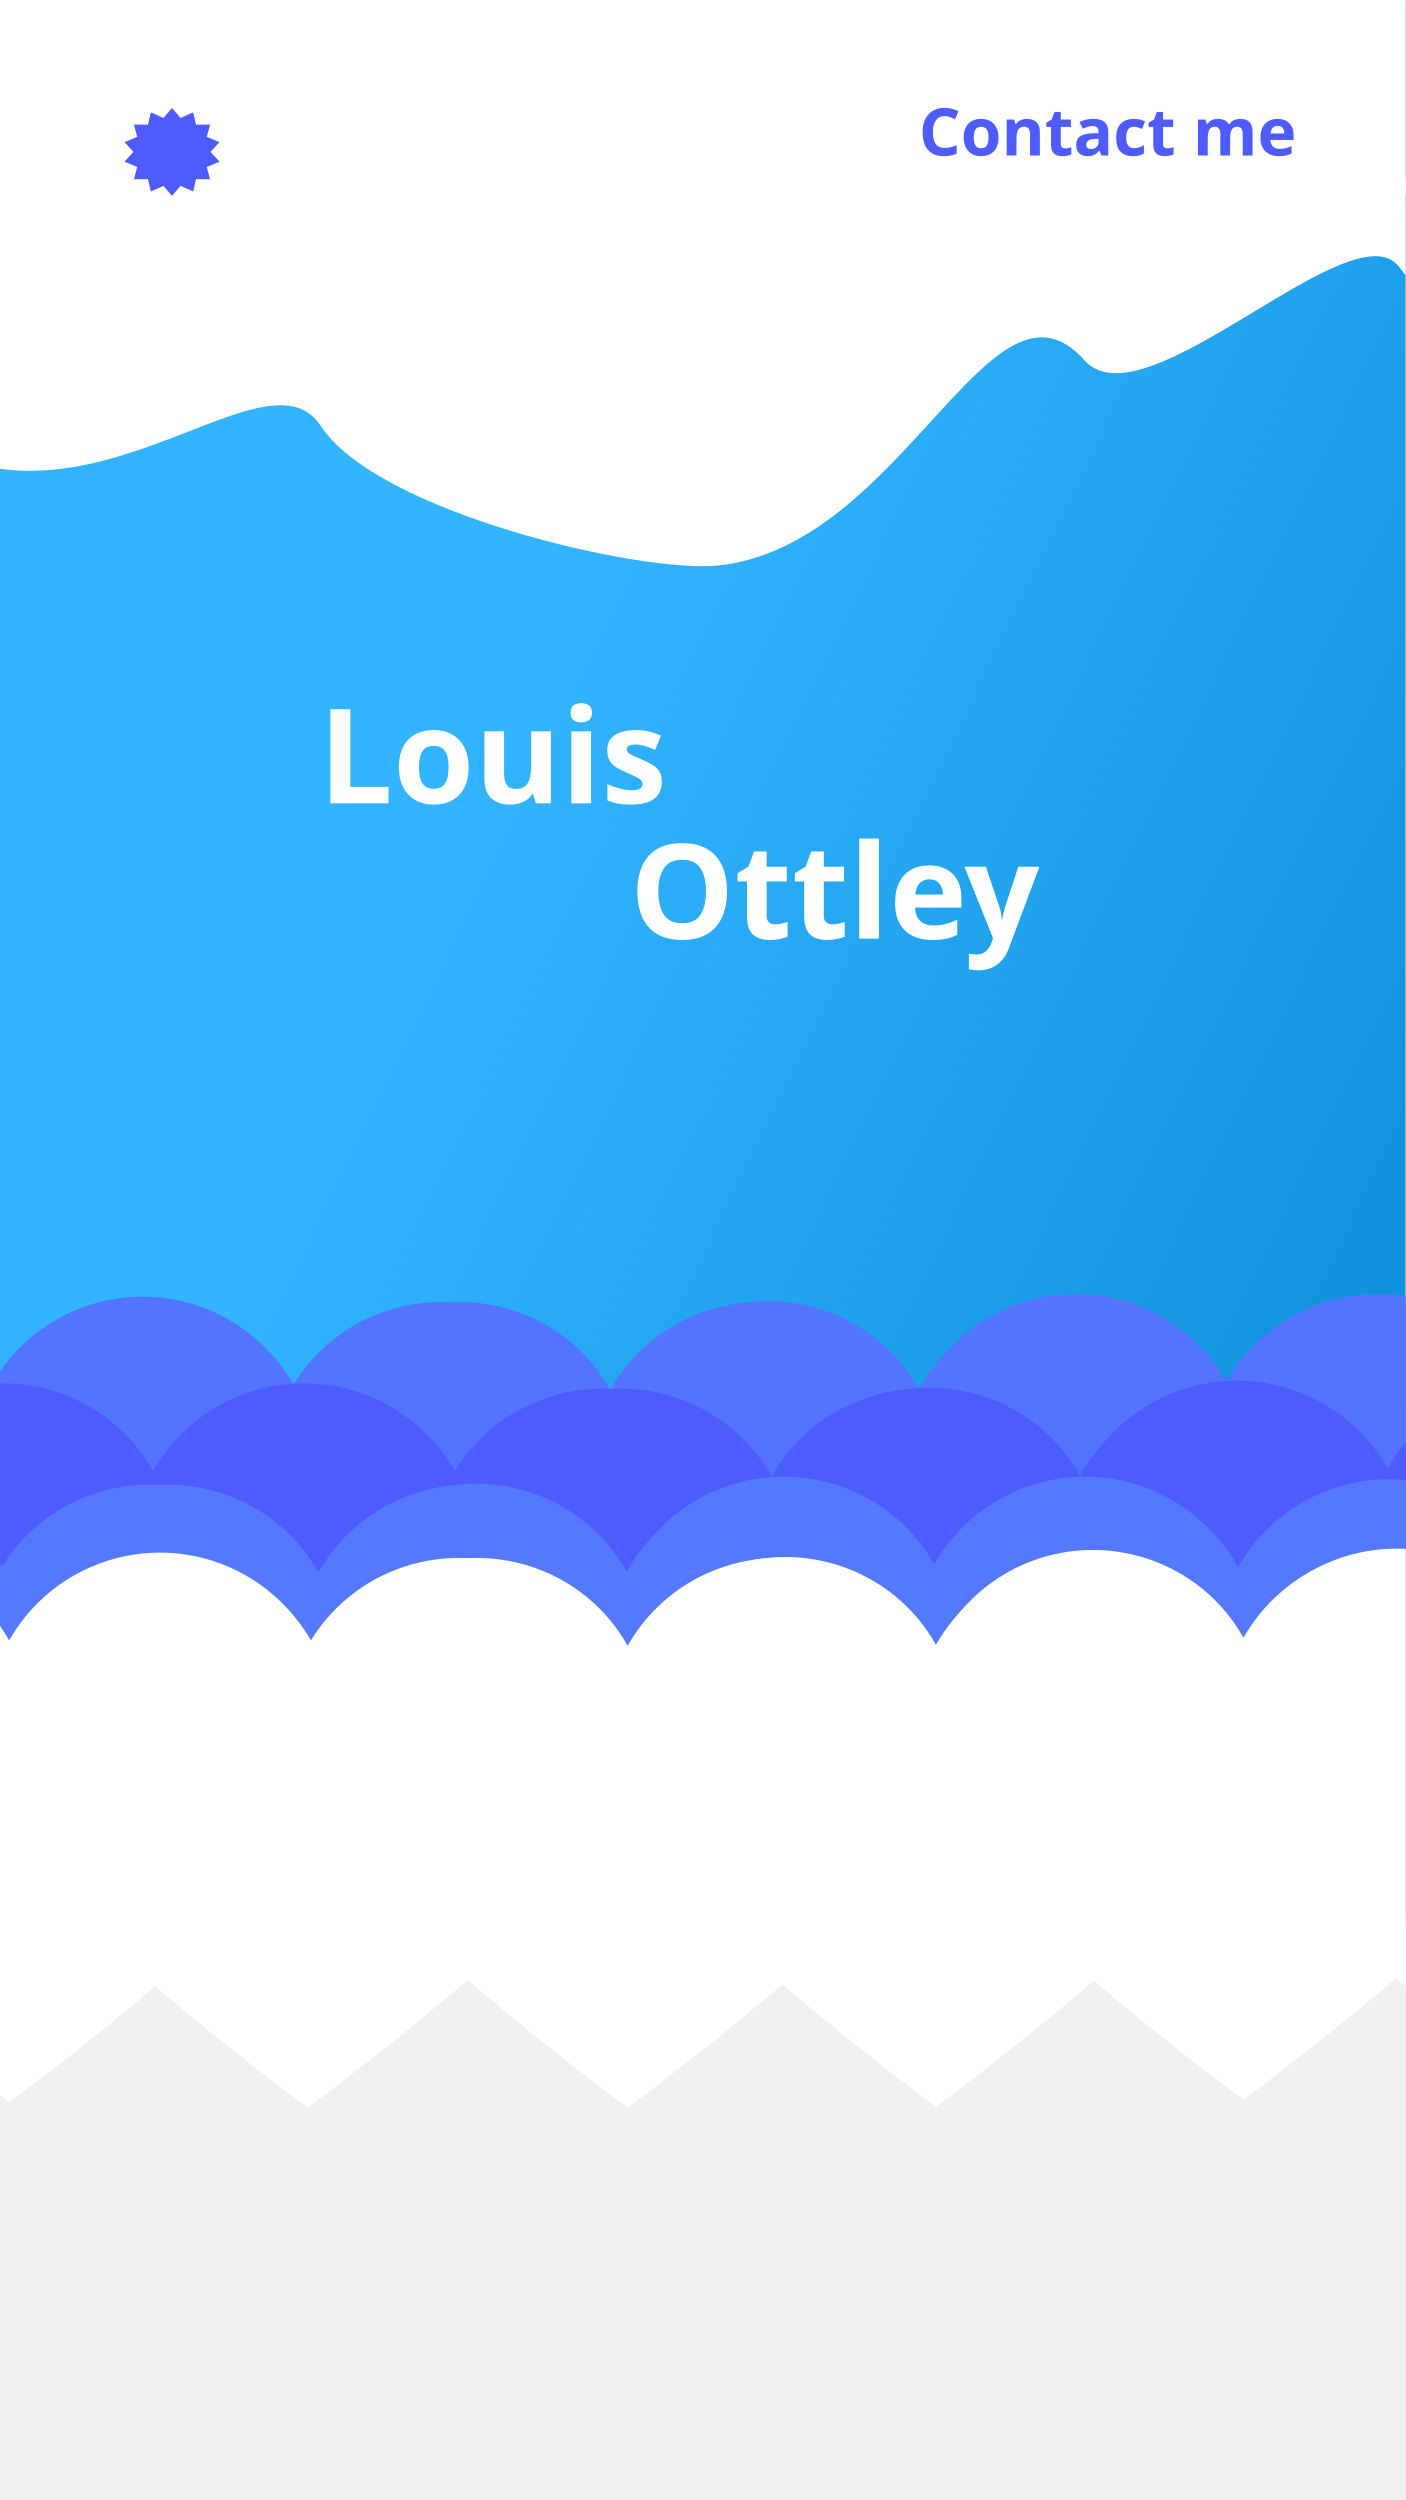
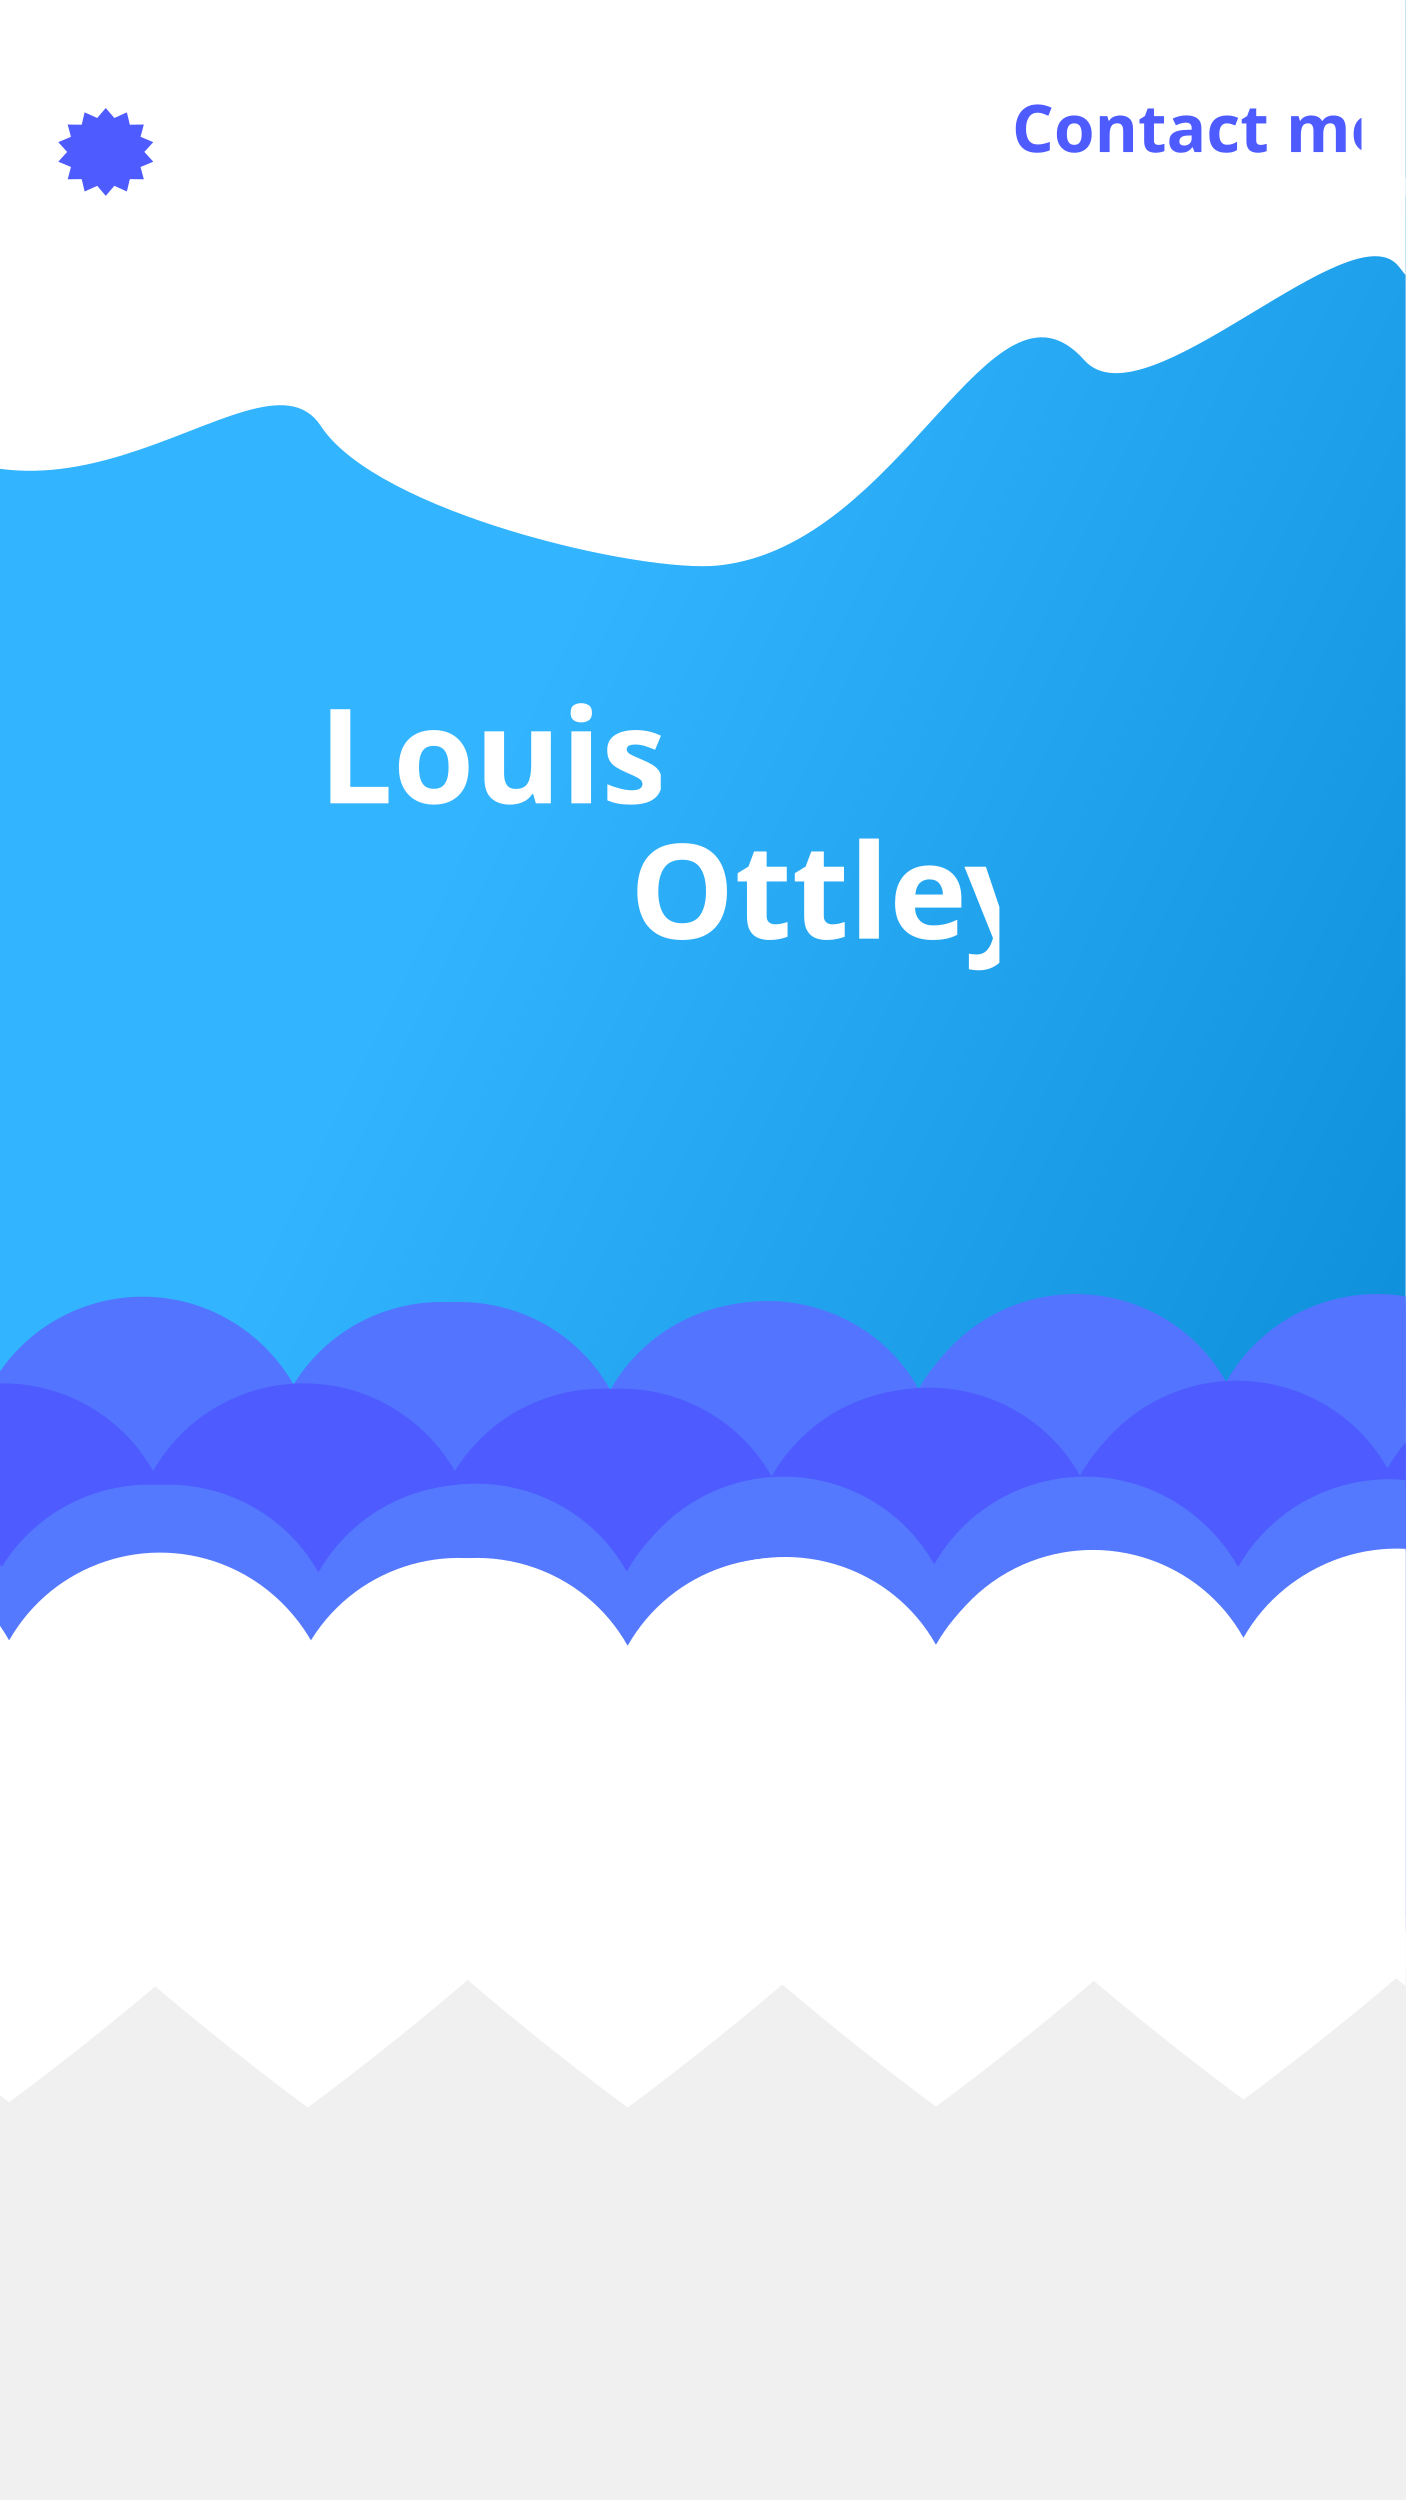
<svg xmlns="http://www.w3.org/2000/svg" style="isolation:isolate" viewBox="0 0 768 1366" width="768pt" height="1366pt">
  <defs>
-     <clipPath id="_clipPath_ZkCjyUJETm0UHJKclbN83TXf9AXlnOxY">
+     <clipPath id="_clipPath_X33TIdxD66oiRSGHfjfA3eSmHm1D7D5a">
      <rect width="768" height="1366" />
    </clipPath>
  </defs>
-   <g clip-path="url(#_clipPath_ZkCjyUJETm0UHJKclbN83TXf9AXlnOxY)">
+   <g clip-path="url(#_clipPath_X33TIdxD66oiRSGHfjfA3eSmHm1D7D5a)">
    <line x1="0" y1="511.307" x2="0" y2="508.78" />
    <line x1="0" y1="504.324" x2="0" y2="481.719" />
-     <linearGradient id="_lgradient_1" x1="0.222" y1="0.452" x2="0.848" y2="0.62" gradientTransform="matrix(1366,0,0,768,0,0)" gradientUnits="userSpaceOnUse">
+     <linearGradient id="_lgradient_2" x1="0.222" y1="0.452" x2="0.848" y2="0.62" gradientTransform="matrix(1366,0,0,768,0,0)" gradientUnits="userSpaceOnUse">
      <stop offset="0%" stop-opacity="1" style="stop-color:rgb(51,180,255)" />
      <stop offset="100%" stop-opacity="1" style="stop-color:rgb(0,129,204)" />
    </linearGradient>
-     <path d=" M 0 481.719 L 0 0 L 1366 0 L 1366 768 L 0 768 L 0 575.463" fill="url(#_lgradient_1)" />
-     <g clip-path="url(#_clipPath_G3ljLskpYXjEbgqbtUlVf6hgTVqtlNPy)">
-       <text transform="matrix(1,0,0,1,174.045,438.928)" style="font-family:'Playfair Display SC';font-weight:700;font-size:72px;font-style:normal;fill:#ffffff;stroke:none;">Louis</text>
+     <path d=" M 0 481.719 L 0 0 L 1366 0 L 1366 768 L 0 768 L 0 575.463" fill="url(#_lgradient_2)" />
+     <g clip-path="url(#_clipPath_UDgs9XcdJzK0qiTJHopZgxTLGNF94zDR)">
+       <text transform="matrix(1,0,0,1,174.045,438.928)" style="font-family:'Playfair Display';font-weight:700;font-size:72px;font-style:normal;fill:#ffffff;stroke:none;">Louis</text>
    </g>
    <defs>
-       <clipPath id="_clipPath_G3ljLskpYXjEbgqbtUlVf6hgTVqtlNPy">
-         <rect x="0" y="0" width="217" height="95.976" transform="matrix(1,0,0,1,174.045,361.024)" />
+       <clipPath id="_clipPath_UDgs9XcdJzK0qiTJHopZgxTLGNF94zDR">
+         <rect x="0" y="0" width="187" height="95.976" transform="matrix(1,0,0,1,174.045,361.024)" />
      </clipPath>
    </defs>
-     <g clip-path="url(#_clipPath_Ai2esroCuxJHtnrQz46ON1gpCM1egteq)">
-       <text transform="matrix(1,0,0,1,344.07,512.889)" style="font-family:'Playfair Display SC';font-weight:700;font-size:72px;font-style:normal;fill:#ffffff;stroke:none;">Ottley</text>
+     <g clip-path="url(#_clipPath_Kgf2yqd4fvXBNuxbiE34oIDSCCgYK6PS)">
+       <text transform="matrix(1,0,0,1,344.07,512.889)" style="font-family:'Playfair Display';font-weight:700;font-size:72px;font-style:normal;fill:#ffffff;stroke:none;">Ottley</text>
    </g>
    <defs>
-       <clipPath id="_clipPath_Ai2esroCuxJHtnrQz46ON1gpCM1egteq">
-         <rect x="0" y="0" width="282" height="95.976" transform="matrix(1,0,0,1,344.07,434.985)" />
+       <clipPath id="_clipPath_Kgf2yqd4fvXBNuxbiE34oIDSCCgYK6PS">
+         <rect x="0" y="0" width="202" height="95.976" transform="matrix(1,0,0,1,344.07,434.985)" />
      </clipPath>
    </defs>
    <line x1="0" y1="575.463" x2="0" y2="540.818" />
    <line x1="0" y1="540.818" x2="0" y2="534.443" />
    <line x1="0" y1="534.443" x2="0" y2="530.961" />
    <line x1="0" y1="530.961" x2="0" y2="511.307" />
    <rect x="-187" y="-52" width="1002" height="159" transform="matrix(1,0,0,1,0,0)" fill="rgb(255,255,255)" />
    <line x1="0" y1="508.78" x2="0" y2="504.324" />
    <g>
      <g>
        <g>
          <path d=" M 841.023 846.289 C 820.266 896.749 672.464 1005.543 669.959 1007.333 L 669.959 1007.333 C 667.454 1005.543 519.651 896.749 498.894 846.289 C 478.138 795.829 500.684 736.421 549.713 714.949 C 594.089 695.624 646.339 712.802 669.959 755.031 C 693.936 712.802 745.828 695.624 790.205 714.949 C 839.234 736.421 862.138 795.471 841.023 846.289 Z " fill="rgb(82,116,255)" />
        </g>
      </g>
    </g>
    <g>
      <g>
        <path d=" M 673 850.139 C 652.243 900.599 504.441 1009.393 501.936 1011.182 L 501.936 1011.182 C 499.431 1009.393 351.628 900.599 330.871 850.139 C 310.115 799.678 332.661 740.271 381.69 718.799 C 426.066 699.473 478.316 716.651 501.936 758.881 C 525.913 716.651 577.805 699.473 622.182 718.799 C 671.211 740.271 694.115 799.321 673 850.139 Z " fill="rgb(82,116,255)" />
      </g>
    </g>
    <path d=" M 504.537 850.659 C 483.78 901.119 335.978 1009.913 333.473 1011.703 L 333.473 1011.703 C 330.968 1009.913 183.165 901.119 162.408 850.659 C 141.652 800.199 164.198 740.791 213.227 719.319 C 257.603 699.994 309.853 717.172 333.473 759.401 C 357.45 717.172 409.342 699.994 453.719 719.319 C 502.747 740.791 525.651 799.841 504.537 850.659 Z " fill="rgb(82,116,255)" />
    <path d=" M 329.739 850.659 C 308.982 901.119 161.18 1009.913 158.675 1011.703 L 158.675 1011.703 C 156.17 1009.913 8.367 901.119 -12.389 850.659 C -33.146 800.199 -10.6 740.791 38.429 719.319 C 82.805 699.994 135.055 717.172 158.675 759.401 C 182.652 717.172 234.544 699.994 278.921 719.319 C 327.95 740.791 350.854 799.841 329.739 850.659 Z " fill="rgb(82,116,255)" />
    <path d=" M 166.594 847.746 C 145.838 898.206 -1.965 1007 -4.47 1008.789 L -4.47 1008.789 C -6.975 1007 -154.777 898.206 -175.534 847.746 C -196.291 797.285 -173.745 737.878 -124.716 716.406 C -80.339 697.08 -28.09 714.258 -4.47 756.488 C 19.508 714.258 71.4 697.08 115.776 716.406 C 164.805 737.878 187.709 796.927 166.594 847.746 Z " fill="rgb(82,116,255)" />
    <g>
      <g>
        <g>
          <path d=" M 1514.723 626.721 C 1493.966 677.182 1346.164 899.272 1343.659 901.061 L 1343.659 901.061 C 1341.154 899.272 1193.351 790.478 1172.595 740.017 C 1151.838 689.557 1174.384 630.15 1223.413 608.677 C 1267.789 589.352 1320.039 606.53 1343.659 648.759 C 1367.636 606.53 1419.528 476.056 1463.905 495.381 C 1512.934 516.854 1535.838 575.903 1514.723 626.721 Z " fill="rgb(82,116,255)" />
        </g>
      </g>
    </g>
    <g>
      <g>
        <path d=" M 1346.7 743.867 C 1325.943 794.327 1178.141 903.121 1175.636 904.911 L 1175.636 904.911 C 1173.131 903.121 1025.328 901.327 1004.572 850.867 C 983.815 800.407 1006.361 740.999 1055.39 719.527 C 1099.766 700.202 1152.016 610.38 1175.636 652.609 C 1199.614 610.38 1251.505 593.202 1295.882 612.527 C 1344.911 633.999 1367.815 693.049 1346.7 743.867 Z " fill="rgb(82,116,255)" />
      </g>
    </g>
    <path d=" M 1178.237 744.387 C 1157.48 794.848 1009.678 1010.642 1007.173 1012.431 L 1007.173 1012.431 C 1004.668 1010.642 856.865 901.848 836.109 851.387 C 815.352 800.927 837.898 741.52 886.927 720.047 C 931.303 700.722 983.553 717.9 1007.173 760.129 C 1031.15 717.9 1083.042 700.722 1127.419 720.047 C 1176.448 741.52 1199.352 693.569 1178.237 744.387 Z " fill="rgb(82,116,255)" />
    <path d=" M 1003.439 851.387 C 982.682 901.848 834.88 1010.642 832.375 1012.431 L 832.375 1012.431 C 829.87 1010.642 682.067 901.848 661.311 851.387 C 640.554 800.927 663.1 741.52 712.129 720.047 C 756.505 700.722 808.755 717.9 832.375 760.129 C 856.353 717.9 908.244 700.722 952.621 720.047 C 1001.65 741.52 1024.554 800.569 1003.439 851.387 Z " fill="rgb(82,116,255)" />
    <path d=" M 840.294 848.474 C 819.538 898.934 671.735 1007.728 669.23 1009.518 L 669.23 1009.518 C 666.725 1007.728 518.923 898.934 498.166 848.474 C 477.409 798.014 499.955 738.606 548.984 717.134 C 593.361 697.809 645.61 714.987 669.23 757.216 C 693.208 714.987 745.1 697.809 789.476 717.134 C 838.505 738.606 861.409 797.656 840.294 848.474 Z " fill="rgb(82,116,255)" />
    <g>
      <g>
        <g>
          <path d=" M 929.15 893.63 C 908.393 944.09 760.591 1052.884 758.086 1054.674 L 758.086 1054.674 C 755.581 1052.884 607.778 944.09 587.022 893.63 C 566.265 843.17 588.811 783.762 637.84 762.29 C 682.216 742.965 734.466 760.143 758.086 802.372 C 782.063 760.143 833.955 742.965 878.332 762.29 C 927.361 783.762 950.265 842.812 929.15 893.63 Z " fill="rgb(77,91,255)" />
        </g>
      </g>
    </g>
    <g>
      <g>
        <path d=" M 761.127 897.48 C 740.37 947.94 592.568 1056.734 590.063 1058.524 L 590.063 1058.524 C 587.558 1056.734 439.755 947.94 418.999 897.48 C 398.242 847.019 420.788 787.612 469.817 766.14 C 514.193 746.814 566.443 763.992 590.063 806.222 C 614.041 763.992 665.932 746.814 710.309 766.14 C 759.338 787.612 782.242 846.662 761.127 897.48 Z " fill="rgb(77,91,255)" />
      </g>
    </g>
    <path d=" M 592.664 898 C 571.907 948.46 424.105 1057.254 421.6 1059.044 L 421.6 1059.044 C 419.095 1057.254 271.292 948.46 250.536 898 C 229.779 847.54 252.325 788.132 301.354 766.66 C 345.73 747.335 397.98 764.513 421.6 806.742 C 445.577 764.513 497.469 747.335 541.846 766.66 C 590.875 788.132 613.779 847.182 592.664 898 Z " fill="rgb(77,91,255)" />
    <path d=" M 417.866 898 C 397.11 948.46 249.307 1057.254 246.802 1059.044 L 246.802 1059.044 C 244.297 1057.254 96.495 948.46 75.738 898 C 54.981 847.54 77.527 788.132 126.556 766.66 C 170.933 747.335 223.182 764.513 246.802 806.742 C 270.78 764.513 322.672 747.335 367.048 766.66 C 416.077 788.132 438.981 847.182 417.866 898 Z " fill="rgb(77,91,255)" />
    <path d=" M 254.722 895.087 C 233.965 945.547 86.163 1054.341 83.657 1056.13 L 83.657 1056.13 C 81.152 1054.341 -66.65 945.547 -87.407 895.087 C -108.164 844.626 -85.617 785.219 -36.589 763.747 C 7.788 744.421 60.038 761.599 83.657 803.829 C 107.635 761.599 159.527 744.421 203.903 763.747 C 252.932 785.219 275.836 844.268 254.722 895.087 Z " fill="rgb(77,91,255)" />
    <g>
      <g>
        <path d=" M 1600.157 677.184 C 1579.4 727.644 1431.598 836.438 1429.093 838.227 L 1429.093 838.227 C 1426.588 836.438 1278.785 840.94 1258.028 790.48 C 1237.272 740.019 1259.818 680.612 1308.847 659.14 C 1353.223 639.814 1405.473 543.696 1429.093 585.926 C 1453.07 543.696 1504.962 526.518 1549.339 545.844 C 1598.368 567.316 1621.272 626.365 1600.157 677.184 Z " fill="rgb(77,91,255)" />
      </g>
    </g>
    <path d=" M 1431.694 677.704 C 1410.937 728.164 1263.135 950.254 1260.63 952.044 L 1260.63 952.044 C 1258.124 950.254 1110.322 948.46 1089.565 898 C 1068.809 847.54 1091.355 788.132 1140.384 766.66 C 1184.76 747.335 1237.01 657.513 1260.63 699.742 C 1284.607 657.513 1336.499 640.335 1380.876 659.66 C 1429.904 681.132 1452.808 626.886 1431.694 677.704 Z " fill="rgb(77,91,255)" />
    <path d=" M 1256.896 791 C 1236.139 841.46 1088.337 1057.254 1085.832 1059.044 L 1085.832 1059.044 C 1083.327 1057.254 935.525 948.46 914.768 898 C 894.011 847.54 916.557 788.132 965.586 766.66 C 1009.962 747.335 1062.212 764.513 1085.832 806.742 C 1109.81 764.513 1161.701 640.335 1206.078 659.66 C 1255.107 681.132 1278.011 740.182 1256.896 791 Z " fill="rgb(77,91,255)" />
    <path d=" M 1093.751 895.087 C 1072.995 945.547 925.192 1054.341 922.687 1056.13 L 922.687 1056.13 C 920.182 1054.341 772.38 945.547 751.623 895.087 C 730.866 844.626 753.412 785.219 802.441 763.747 C 846.818 744.421 899.067 761.599 922.687 803.829 C 946.665 761.599 998.557 744.421 1042.933 763.747 C 1091.962 785.219 1114.866 844.268 1093.751 895.087 Z " fill="rgb(77,91,255)" />
    <g>
      <g>
        <g>
          <path d=" M 681.52 946.069 C 660.763 996.53 512.961 1105.324 510.456 1107.113 L 510.456 1107.113 C 507.95 1105.324 360.148 996.53 339.391 946.069 C 318.635 895.609 341.181 836.202 390.21 814.729 C 434.586 795.404 486.836 812.582 510.456 854.811 C 534.433 812.582 586.325 795.404 630.702 814.729 C 679.73 836.202 702.634 895.251 681.52 946.069 Z " fill="rgb(84,121,255)" />
        </g>
      </g>
    </g>
    <g>
      <g>
        <path d=" M 513.497 949.919 C 492.74 1000.38 344.938 1109.174 342.433 1110.963 L 342.433 1110.963 C 339.928 1109.174 192.125 1000.38 171.368 949.919 C 150.612 899.459 173.158 840.052 222.187 818.579 C 266.563 799.254 318.813 816.432 342.433 858.661 C 366.41 816.432 418.302 799.254 462.679 818.579 C 511.708 840.052 534.612 899.101 513.497 949.919 Z " fill="rgb(84,121,255)" />
      </g>
    </g>
    <path d=" M 345.034 950.439 C 324.277 1000.9 176.475 1109.694 173.97 1111.483 L 173.97 1111.483 C 171.464 1109.694 23.662 1000.9 2.905 950.439 C -17.851 899.979 4.695 840.572 53.724 819.099 C 98.1 799.774 150.35 816.952 173.97 859.181 C 197.947 816.952 249.839 799.774 294.216 819.099 C 343.244 840.572 366.148 899.621 345.034 950.439 Z " fill="rgb(84,121,255)" />
    <path d=" M 170.236 950.439 C 149.479 1000.9 1.677 1109.694 -0.828 1111.483 L -0.828 1111.483 C -3.333 1109.694 -151.136 1000.9 -171.893 950.439 C -192.649 899.979 -170.103 840.572 -121.074 819.099 C -76.698 799.774 -24.448 816.952 -0.828 859.181 C 23.149 816.952 75.041 799.774 119.418 819.099 C 168.447 840.572 191.351 899.621 170.236 950.439 Z " fill="rgb(84,121,255)" />
    <path d=" M 7.091 947.526 C -13.666 997.986 -161.468 1106.78 -163.973 1108.57 L -163.973 1108.57 C -166.478 1106.78 -314.281 997.986 -335.037 947.526 C -355.794 897.066 -333.248 837.658 -284.219 816.186 C -239.843 796.861 -187.593 814.039 -163.973 856.268 C -139.995 814.039 -88.104 796.861 -43.727 816.186 C 5.302 837.658 28.206 896.708 7.091 947.526 Z " fill="rgb(84,121,255)" />
    <g>
      <g>
        <g>
          <path d=" M 1522.006 725.773 C 1501.25 776.234 1353.447 998.324 1350.942 1000.113 L 1350.942 1000.113 C 1348.437 998.324 1200.635 889.53 1179.878 839.069 C 1159.121 788.609 1181.667 729.202 1230.696 707.729 C 1275.073 688.404 1327.322 705.582 1350.942 747.811 C 1374.92 705.582 1426.812 575.108 1471.188 594.433 C 1520.217 615.906 1543.121 674.955 1522.006 725.773 Z " fill="rgb(84,121,255)" />
        </g>
      </g>
    </g>
    <g>
      <g>
        <path d=" M 1353.983 842.919 C 1333.227 893.38 1185.424 1002.174 1182.919 1003.963 L 1182.919 1003.963 C 1180.414 1002.174 1032.612 1000.38 1011.855 949.919 C 991.098 899.459 1013.644 840.052 1062.673 818.579 C 1107.05 799.254 1159.299 709.432 1182.919 751.661 C 1206.897 709.432 1258.789 692.254 1303.165 711.579 C 1352.194 733.052 1375.098 792.101 1353.983 842.919 Z " fill="rgb(84,121,255)" />
      </g>
    </g>
    <path d=" M 1185.52 843.439 C 1164.764 893.9 1016.961 1109.694 1014.456 1111.483 L 1014.456 1111.483 C 1011.951 1109.694 864.149 1000.9 843.392 950.439 C 822.635 899.979 845.181 840.572 894.21 819.099 C 938.587 799.774 990.836 816.952 1014.456 859.181 C 1038.434 816.952 1090.326 799.774 1134.702 819.099 C 1183.731 840.572 1206.635 792.621 1185.52 843.439 Z " fill="rgb(84,121,255)" />
    <path d=" M 1010.722 950.439 C 989.966 1000.9 842.163 1109.694 839.658 1111.483 L 839.658 1111.483 C 837.153 1109.694 689.351 1000.9 668.594 950.439 C 647.837 899.979 670.383 840.572 719.412 819.099 C 763.789 799.774 816.038 816.952 839.658 859.181 C 863.636 816.952 915.528 799.774 959.904 819.099 C 1008.933 840.572 1031.837 899.621 1010.722 950.439 Z " fill="rgb(84,121,255)" />
    <path d=" M 847.578 947.526 C 826.821 997.986 679.019 1106.78 676.513 1108.57 L 676.513 1108.57 C 674.008 1106.78 526.206 997.986 505.449 947.526 C 484.692 897.066 507.239 837.658 556.267 816.186 C 600.644 796.861 652.894 814.039 676.513 856.268 C 700.491 814.039 752.383 796.861 796.759 816.186 C 845.788 837.658 868.692 896.708 847.578 947.526 Z " fill="rgb(84,121,255)" />
    <g>
      <g>
        <g>
          <path d=" M 850.491 986.127 C 829.734 1036.588 681.932 1145.382 679.427 1147.171 L 679.427 1147.171 C 676.922 1145.382 529.12 1036.588 508.363 986.127 C 487.606 935.667 510.152 876.26 559.181 854.787 C 603.557 835.462 655.807 852.64 679.427 894.869 C 703.405 852.64 755.296 835.462 799.673 854.787 C 848.702 876.26 871.606 935.309 850.491 986.127 Z " fill="rgb(255,255,255)" />
        </g>
      </g>
    </g>
    <g>
      <g>
        <path d=" M 682.468 989.977 C 661.711 1040.437 513.909 1149.231 511.404 1151.021 L 511.404 1151.021 C 508.899 1149.231 361.096 1040.437 340.34 989.977 C 319.583 939.517 342.129 880.109 391.158 858.637 C 435.534 839.312 487.784 856.49 511.404 898.719 C 535.382 856.49 587.273 839.312 631.65 858.637 C 680.679 880.109 703.583 939.159 682.468 989.977 Z " fill="rgb(255,255,255)" />
      </g>
    </g>
    <path d=" M 514.005 990.497 C 493.248 1040.958 345.446 1149.752 342.941 1151.541 L 342.941 1151.541 C 340.436 1149.752 192.633 1040.958 171.877 990.497 C 151.12 940.037 173.666 880.63 222.695 859.157 C 267.071 839.832 319.321 857.01 342.941 899.239 C 366.918 857.01 418.81 839.832 463.187 859.157 C 512.216 880.63 535.12 939.679 514.005 990.497 Z " fill="rgb(255,255,255)" />
    <path d=" M 339.207 990.497 C 318.45 1040.958 170.648 1149.752 168.143 1151.541 L 168.143 1151.541 C 165.638 1149.752 17.835 1040.958 -2.921 990.497 C -23.678 940.037 -1.132 880.63 47.897 859.157 C 92.273 839.832 144.523 857.01 168.143 899.239 C 192.121 857.01 244.012 839.832 288.389 859.157 C 337.418 880.63 360.322 939.679 339.207 990.497 Z " fill="rgb(255,255,255)" />
    <path d=" M 176.062 987.584 C 155.306 1038.044 7.503 1146.838 4.998 1148.628 L 4.998 1148.628 C 2.493 1146.838 -145.309 1038.044 -166.066 987.584 C -186.823 937.124 -164.277 877.716 -115.248 856.244 C -70.871 836.919 -18.622 854.097 4.998 896.326 C 28.976 854.097 80.868 836.919 125.244 856.244 C 174.273 877.716 197.177 936.766 176.062 987.584 Z " fill="rgb(255,255,255)" />
    <g>
      <g>
        <g>
          <path d=" M 1690.978 763.646 C 1670.221 814.107 1522.419 922.901 1519.913 924.69 L 1519.913 924.69 C 1517.408 922.901 1369.606 927.403 1348.849 876.942 C 1328.092 826.482 1350.639 767.075 1399.667 745.602 C 1444.044 726.277 1496.294 630.159 1519.913 672.388 C 1543.891 630.159 1595.783 612.981 1640.159 632.306 C 1689.188 653.779 1712.092 712.828 1690.978 763.646 Z " fill="rgb(255,255,255)" />
        </g>
      </g>
    </g>
    <g>
      <g>
        <path d=" M 1522.955 767.496 C 1502.198 817.956 1354.396 1040.046 1351.89 1041.836 L 1351.89 1041.836 C 1349.385 1040.046 1201.583 931.252 1180.826 880.792 C 1160.069 830.332 1182.616 770.924 1231.644 749.452 C 1276.021 730.127 1328.271 747.305 1351.89 789.534 C 1375.868 747.305 1427.76 616.831 1472.136 636.156 C 1521.165 657.628 1544.069 716.678 1522.955 767.496 Z " fill="rgb(255,255,255)" />
      </g>
    </g>
    <path d=" M 1354.491 881.312 C 1333.735 931.773 1185.932 1040.567 1183.427 1042.356 L 1183.427 1042.356 C 1180.922 1040.567 1033.12 1038.773 1012.363 988.312 C 991.606 937.852 1014.152 878.445 1063.181 856.972 C 1107.558 837.647 1159.808 747.825 1183.427 790.054 C 1207.405 747.825 1259.297 730.647 1303.673 749.972 C 1352.702 771.445 1375.606 830.494 1354.491 881.312 Z " fill="rgb(255,255,255)" />
    <path d=" M 1179.694 881.312 C 1158.937 931.773 1011.135 1147.567 1008.629 1149.356 L 1008.629 1149.356 C 1006.124 1147.567 858.322 1038.773 837.565 988.312 C 816.808 937.852 839.355 878.445 888.383 856.972 C 932.76 837.647 985.01 854.825 1008.629 897.054 C 1032.607 854.825 1084.499 837.647 1128.875 856.972 C 1177.904 878.445 1200.808 830.494 1179.694 881.312 Z " fill="rgb(255,255,255)" />
    <path d=" M 1016.549 985.399 C 995.792 1035.859 847.99 1144.653 845.485 1146.443 L 845.485 1146.443 C 842.98 1144.653 695.177 1035.859 674.42 985.399 C 653.664 934.939 676.21 875.531 725.239 854.059 C 769.615 834.734 821.865 851.912 845.485 894.141 C 869.462 851.912 921.354 834.734 965.731 854.059 C 1014.759 875.531 1037.663 934.581 1016.549 985.399 Z " fill="rgb(255,255,255)" />
    <path d=" M 730.767 58.462 C 836.15 158.535 846.103 252.744 764.819 145.66 C 739.098 111.774 625.471 233.281 592.717 196.512 C 541.305 138.8 493.62 297.797 392.598 308.598 C 350.762 313.071 206.52 279.732 175.66 232.598 C 139.89 177.963 12.714 343.184 -94.402 189.598 C -201.518 36.012 616.109 -50.419 730.767 58.462 Z " fill="rgb(255,255,255)" vector-effect="non-scaling-stroke" stroke-width="1" stroke="rgb(255,255,255)" stroke-linejoin="miter" stroke-linecap="square" stroke-miterlimit="3" />
    <path d=" M -187 197 L -345 280 L -255 227" fill="rgb(255,255,255)" vector-effect="non-scaling-stroke" stroke-width="1" stroke="rgb(0,0,0)" stroke-linejoin="miter" stroke-linecap="square" stroke-miterlimit="3" />
-     <g clip-path="url(#_clipPath_Ka1ZIQglqc1ftyOzd4H2jplCGnzIHmOm)">
-       <text transform="matrix(1,0,0,1,502.011,84.976)" style="font-family:'Playfair Display SC';font-weight:700;font-size:36px;font-style:normal;fill:#4d5bff;stroke:none;">Contact me</text>
+     <g clip-path="url(#_clipPath_VwBMQmJNFegn1thBSiGRLC2WHopToH7I)">
+       <text transform="matrix(1,0,0,1,552.911,83.103)" style="font-family:'Playfair Display';font-weight:700;font-size:36px;font-style:normal;fill:#4d5bff;stroke:none;">Contact me</text>
    </g>
    <defs>
-       <clipPath id="_clipPath_Ka1ZIQglqc1ftyOzd4H2jplCGnzIHmOm">
-         <rect x="0" y="0" width="232" height="47.988" transform="matrix(1,0,0,1,502.011,46.024)" />
+       <clipPath id="_clipPath_VwBMQmJNFegn1thBSiGRLC2WHopToH7I">
+         <rect x="0" y="0" width="191" height="47.988" transform="matrix(1,0,0,1,552.911,44.151)" />
      </clipPath>
    </defs>
-     <path d=" M 93.977 59.012 L 98.668 64.475 L 105.525 61.387 L 107.122 68.145 L 114.786 68.045 L 112.973 74.759 L 119.926 77.667 L 115.06 83.006 L 119.926 88.345 L 112.973 91.253 L 114.786 97.966 L 107.122 97.866 L 105.525 104.624 L 98.668 101.537 L 93.977 107 L 89.285 101.537 L 82.428 104.624 L 80.831 97.866 L 73.167 97.966 L 74.979 91.253 L 68.026 88.345 L 72.892 83.006 L 68.026 77.667 L 74.979 74.759 L 73.167 68.045 L 80.831 68.145 L 82.428 61.387 L 89.285 64.475 L 93.977 59.012 Z " fill-rule="evenodd" fill="rgb(77,91,255)" />
+     <path d=" M 57.784 59.012 L 62.475 64.475 L 69.332 61.387 L 70.929 68.145 L 78.593 68.045 L 76.781 74.759 L 83.733 77.667 L 78.867 83.006 L 83.733 88.345 L 76.781 91.253 L 78.593 97.966 L 70.929 97.866 L 69.332 104.624 L 62.475 101.537 L 57.784 107 L 53.092 101.537 L 46.235 104.624 L 44.638 97.866 L 36.974 97.966 L 38.786 91.253 L 31.833 88.345 L 36.699 83.006 L 31.833 77.667 L 38.786 74.759 L 36.974 68.045 L 44.638 68.145 L 46.235 61.387 L 53.092 64.475 L 57.784 59.012 Z " fill-rule="evenodd" fill="rgb(77,91,255)" />
  </g>
</svg>
